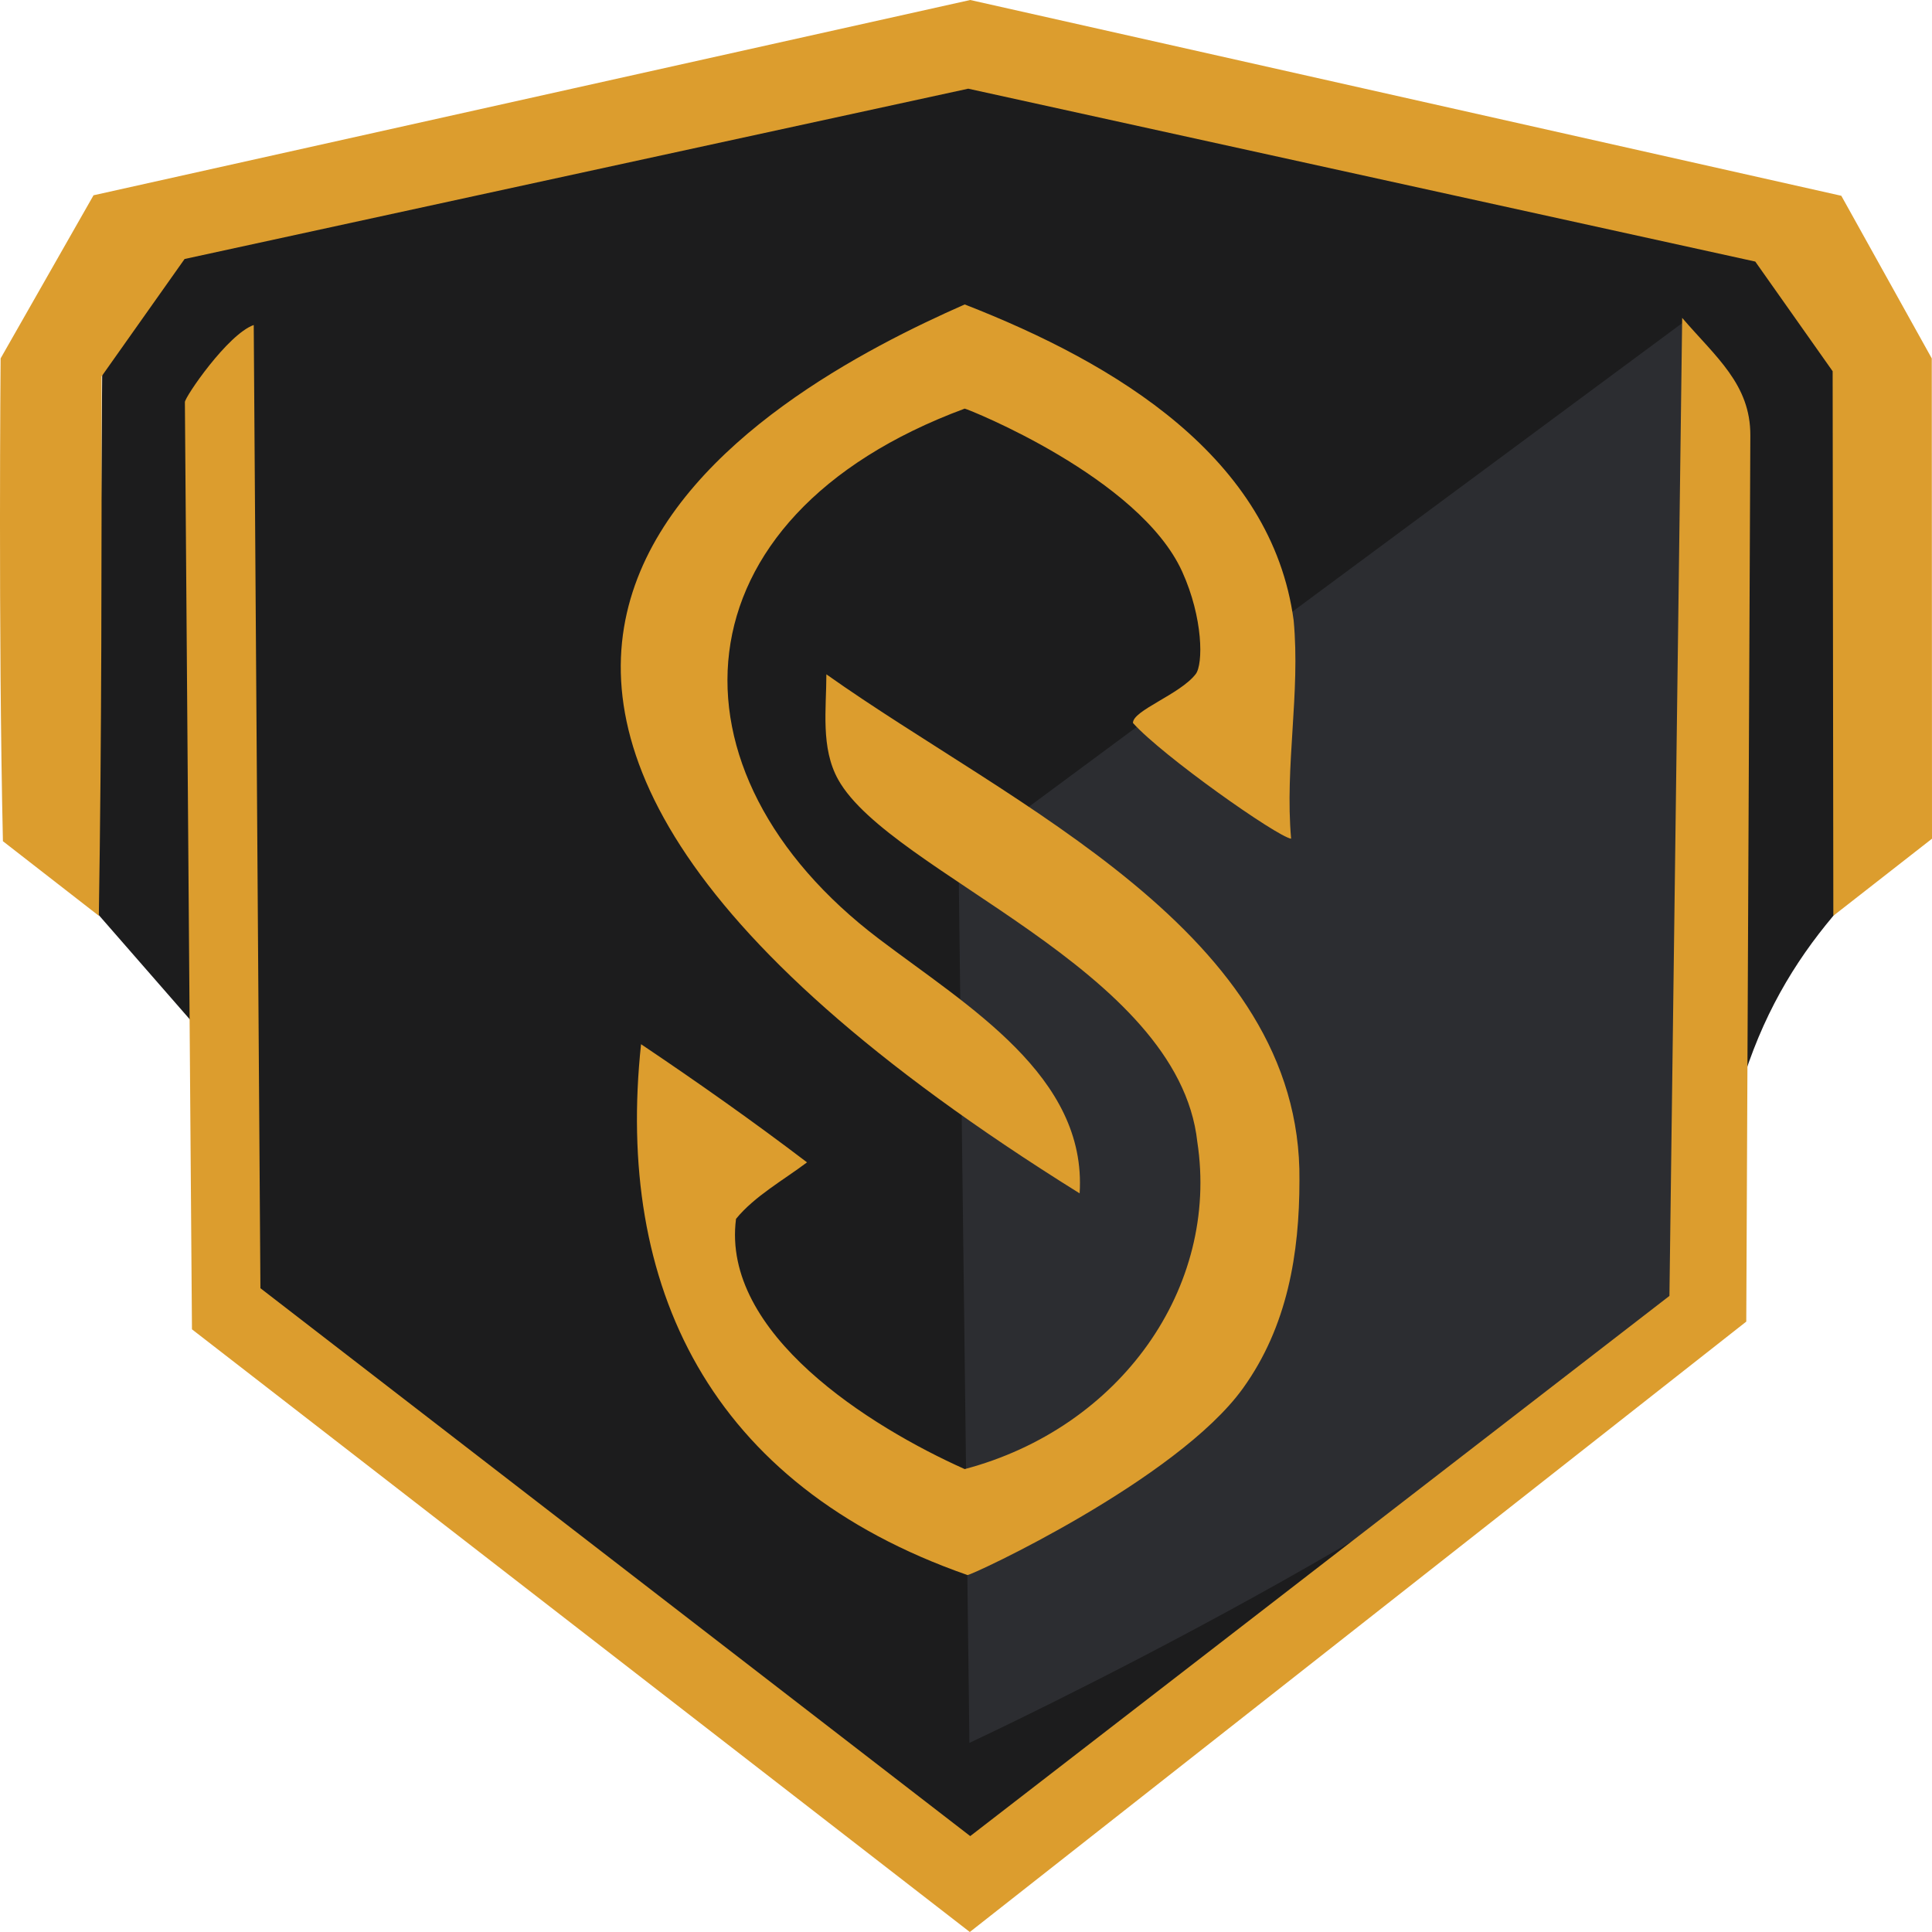
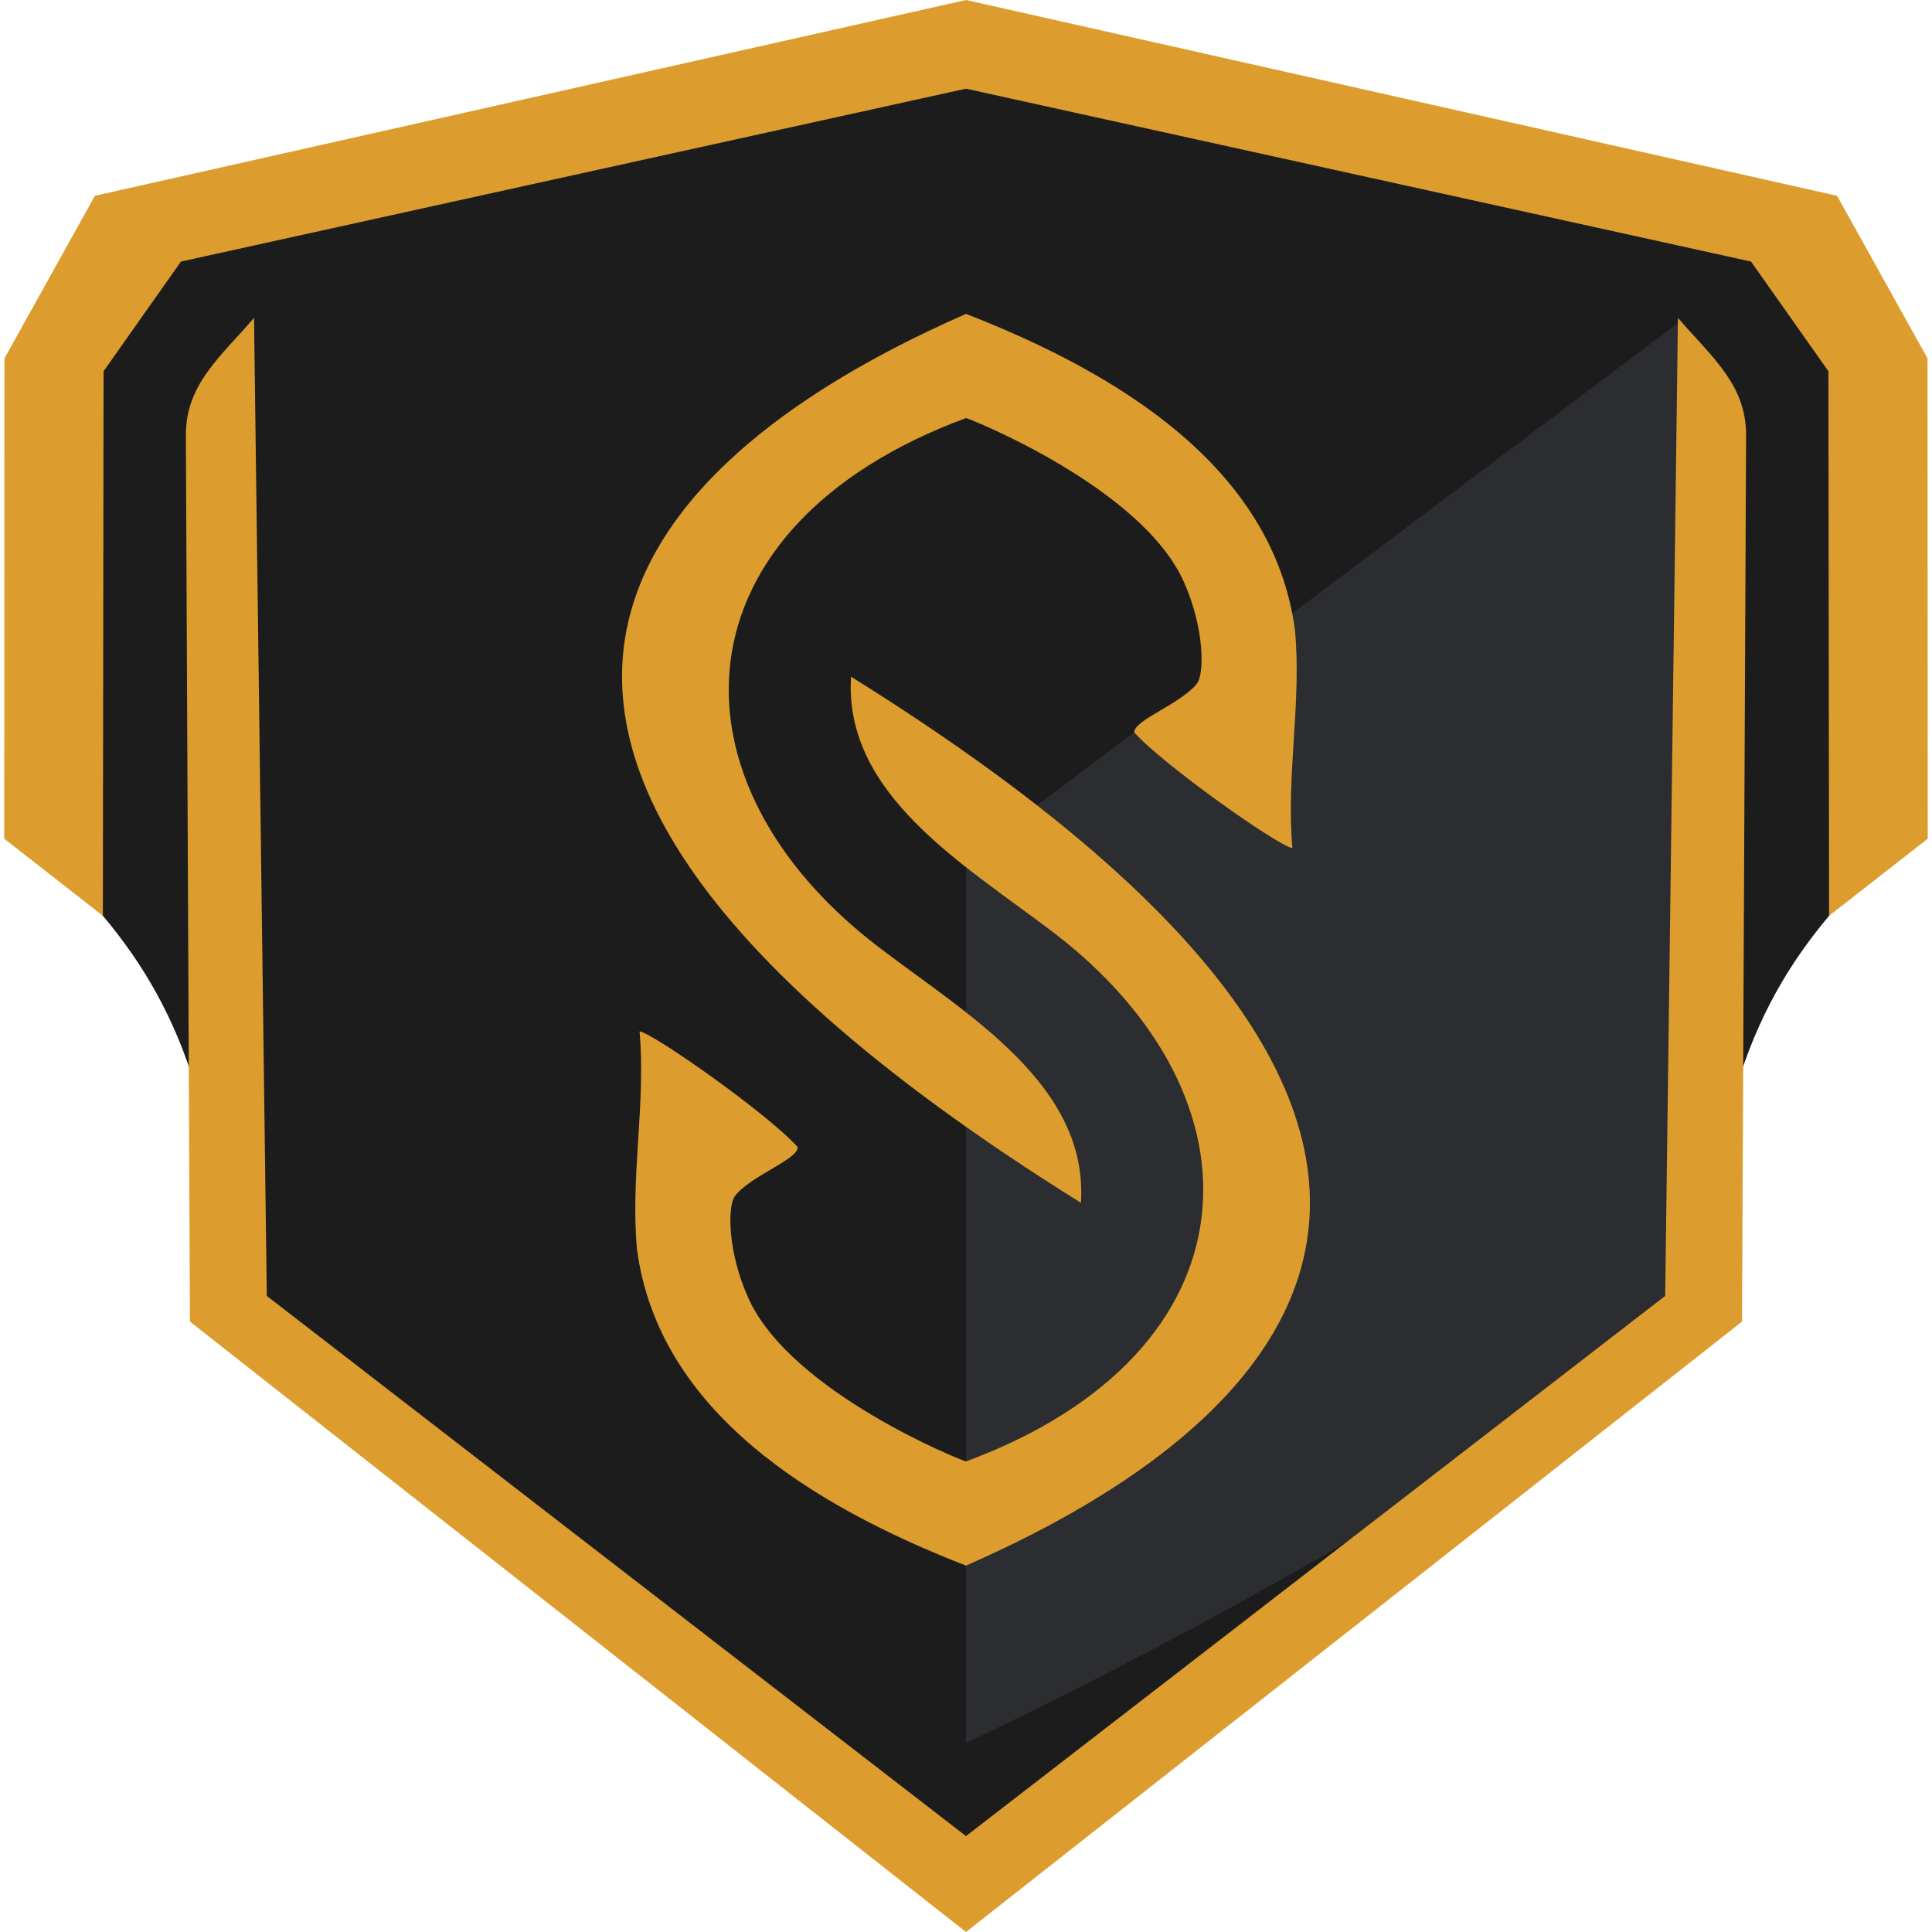
<svg xmlns="http://www.w3.org/2000/svg" width="128mm" height="128mm" viewBox="0 0 128 128" version="1.1" id="svg1" xml:space="preserve">
  <defs id="defs1" />
-   <path style="fill:#1c1c1d;stroke-width:0.137" d="M 15.199,86.973 13.214,68.268 6.504,60.58 6.84,15.224 C 45.204,1.398 83.569,1.58 121.933,15.543 l 0.997,43.485 c -5.473,5.828 -9.367,13.076 -9.518,27.43 L 64.372,122.921 Z" id="path3167" />
-   <path style="fill:#2c2d31;stroke-width:0.133" d="m 63.506,56.9 48.057,-35.576 -0.062,65.083 C 98.642,99.427 64.226,115.47 64.226,115.47 Z" id="path3168" />
-   <g id="layer2" transform="matrix(1.097335,0,0,1.018879,-20.24849,-10.92395)">
+   <path style="fill:#1c1c1d;stroke-width:0.137" d="M 14.869,86.458 C 14.718,72.103 10.825,64.855 5.351,59.028 L 6.348,15.543 C 44.713,1.58 83.287,1.58 121.652,15.543 l 0.997,43.485 c -5.473,5.828 -9.367,13.076 -9.518,27.43 L 64,122.921 Z" id="path3167" />
+   <path style="fill:#2c2d31;stroke-width:0.133" d="m 64,56.9 47.281,-35.576 -0.062,65.083 C 98.361,99.427 64,115.47 64,115.47 Z" id="path3168" />
+   <g id="layer2" transform="matrix(1.097335,0,0,1.018879,-20.52961,-10.92395)">
    <g id="g1048576" style="display:inline">
-       <path style="fill:#dc9d2e;stroke:none" d="m 32.661,123.494 c 0.23,-15.413 0.22,-30.826 0.22,-46.24 l 6.606,-10.061 62.374,-14.6 62.644,14.82 6.159,9.401 0.055,46.68 7.853,-6.606 L 178.554,75.713 171.355,61.774 102.02,44.991 32.239,61.731 24.844,75.713 c 0,0 -0.193,23.35 0.183,41.389 l 7.633,6.392 M 101.58,71.089 c -15.427,7.326 -57.603,31.409 9.148,76.202 0.591,-10.038 -8.859,-16.004 -15.974,-21.815 -17.498,-14.28 -16.562,-36.128 6.826,-45.457 0.286,0.049 13.912,5.906 17.309,13.97 1.677,3.98 1.683,7.943 1.076,8.789 -1.252,1.746 -5.023,3.118 -4.991,4.19 2.348,2.822 11.446,9.729 12.587,9.921 -0.509,-6.24 0.745,-12.49 0.202,-18.716 C 126.022,84.225 113.657,76.156 101.58,71.089 m 62.209,87.195 0.324,-75.965 c 0.019,-4.386 -2.758,-6.729 -5.425,-10.078 l -1.015,83.841 -55.653,46.307 L 45.523,155.421 44.991,72.851 c -2.087,0.803 -5.483,6.183 -5.48,6.606 l 0.563,79.488 61.913,51.665 M 90.57,102.796 c 0,2.956 -0.469,6.306 0.942,9.028 4.181,8.063 27.07,16.19 28.582,31.047 1.775,12.495 -6.124,24.521 -18.514,28.056 -7.524,-3.623 -19.383,-11.611 -18.202,-21.45 1.463,-1.934 3.757,-3.309 5.652,-4.844 -4.297,-3.522 -8.713,-6.874 -13.211,-10.129 -2.047,20.671 5.386,37.766 25.982,45.506 0.331,0.034 16.681,-8.167 21.921,-16 3.554,-5.313 4.502,-11.582 4.502,-17.835 0.217,-21.233 -22.872,-32.08 -37.652,-43.377" id="path1048576" transform="matrix(0.758538,0,0,0.758538,-0.3552461,-23.4056)" />
+       <path style="fill:#dc9d2e;stroke:none" d="m 33.321,123.494 0.055,-46.68 6.159,-9.401 62.485,-14.82 62.485,14.82 6.159,9.401 0.055,46.68 7.853,-6.606 L 178.554,75.713 171.355,61.774 102.02,44.991 32.685,61.774 25.486,75.713 25.468,116.888 Z M 102.02,71.897 c -15.427,7.326 -57.603,31.409 9.148,76.202 0.591,-10.038 -8.859,-16.004 -15.974,-21.815 -17.498,-14.28 -16.562,-36.128 6.826,-45.457 0.286,0.049 13.912,5.906 17.309,13.97 1.677,3.98 1.683,7.943 1.076,8.789 -1.252,1.746 -5.023,3.118 -4.991,4.19 2.348,2.822 11.446,9.729 12.587,9.921 -0.509,-6.24 0.745,-12.49 0.202,-18.716 C 126.462,85.033 114.098,76.964 102.02,71.897 m 61.769,86.387 0.324,-75.965 c 0.019,-4.386 -2.758,-6.729 -5.425,-10.078 l -1.015,83.841 -55.653,46.307 L 46.368,156.082 45.352,72.241 c -2.667,3.349 -5.444,5.691 -5.425,10.078 l 0.324,75.965 61.769,52.326 M 102.02,179.202 c 15.427,-7.326 57.603,-31.409 -9.148,-76.202 -0.591,10.038 8.859,16.004 15.974,21.815 17.498,14.28 16.562,36.128 -6.826,45.457 -0.286,-0.049 -13.912,-5.906 -17.309,-13.97 -1.677,-3.98 -1.683,-7.943 -1.076,-8.789 1.252,-1.746 5.023,-3.118 4.991,-4.19 -2.348,-2.822 -11.446,-9.729 -12.587,-9.921 0.509,6.24 -0.745,12.49 -0.202,18.716 C 77.578,166.066 89.942,174.135 102.02,179.202" id="path1048576" transform="matrix(0.758538,0,0,0.758538,-0.3552461,-23.4056)" />
    </g>
  </g>
</svg>
